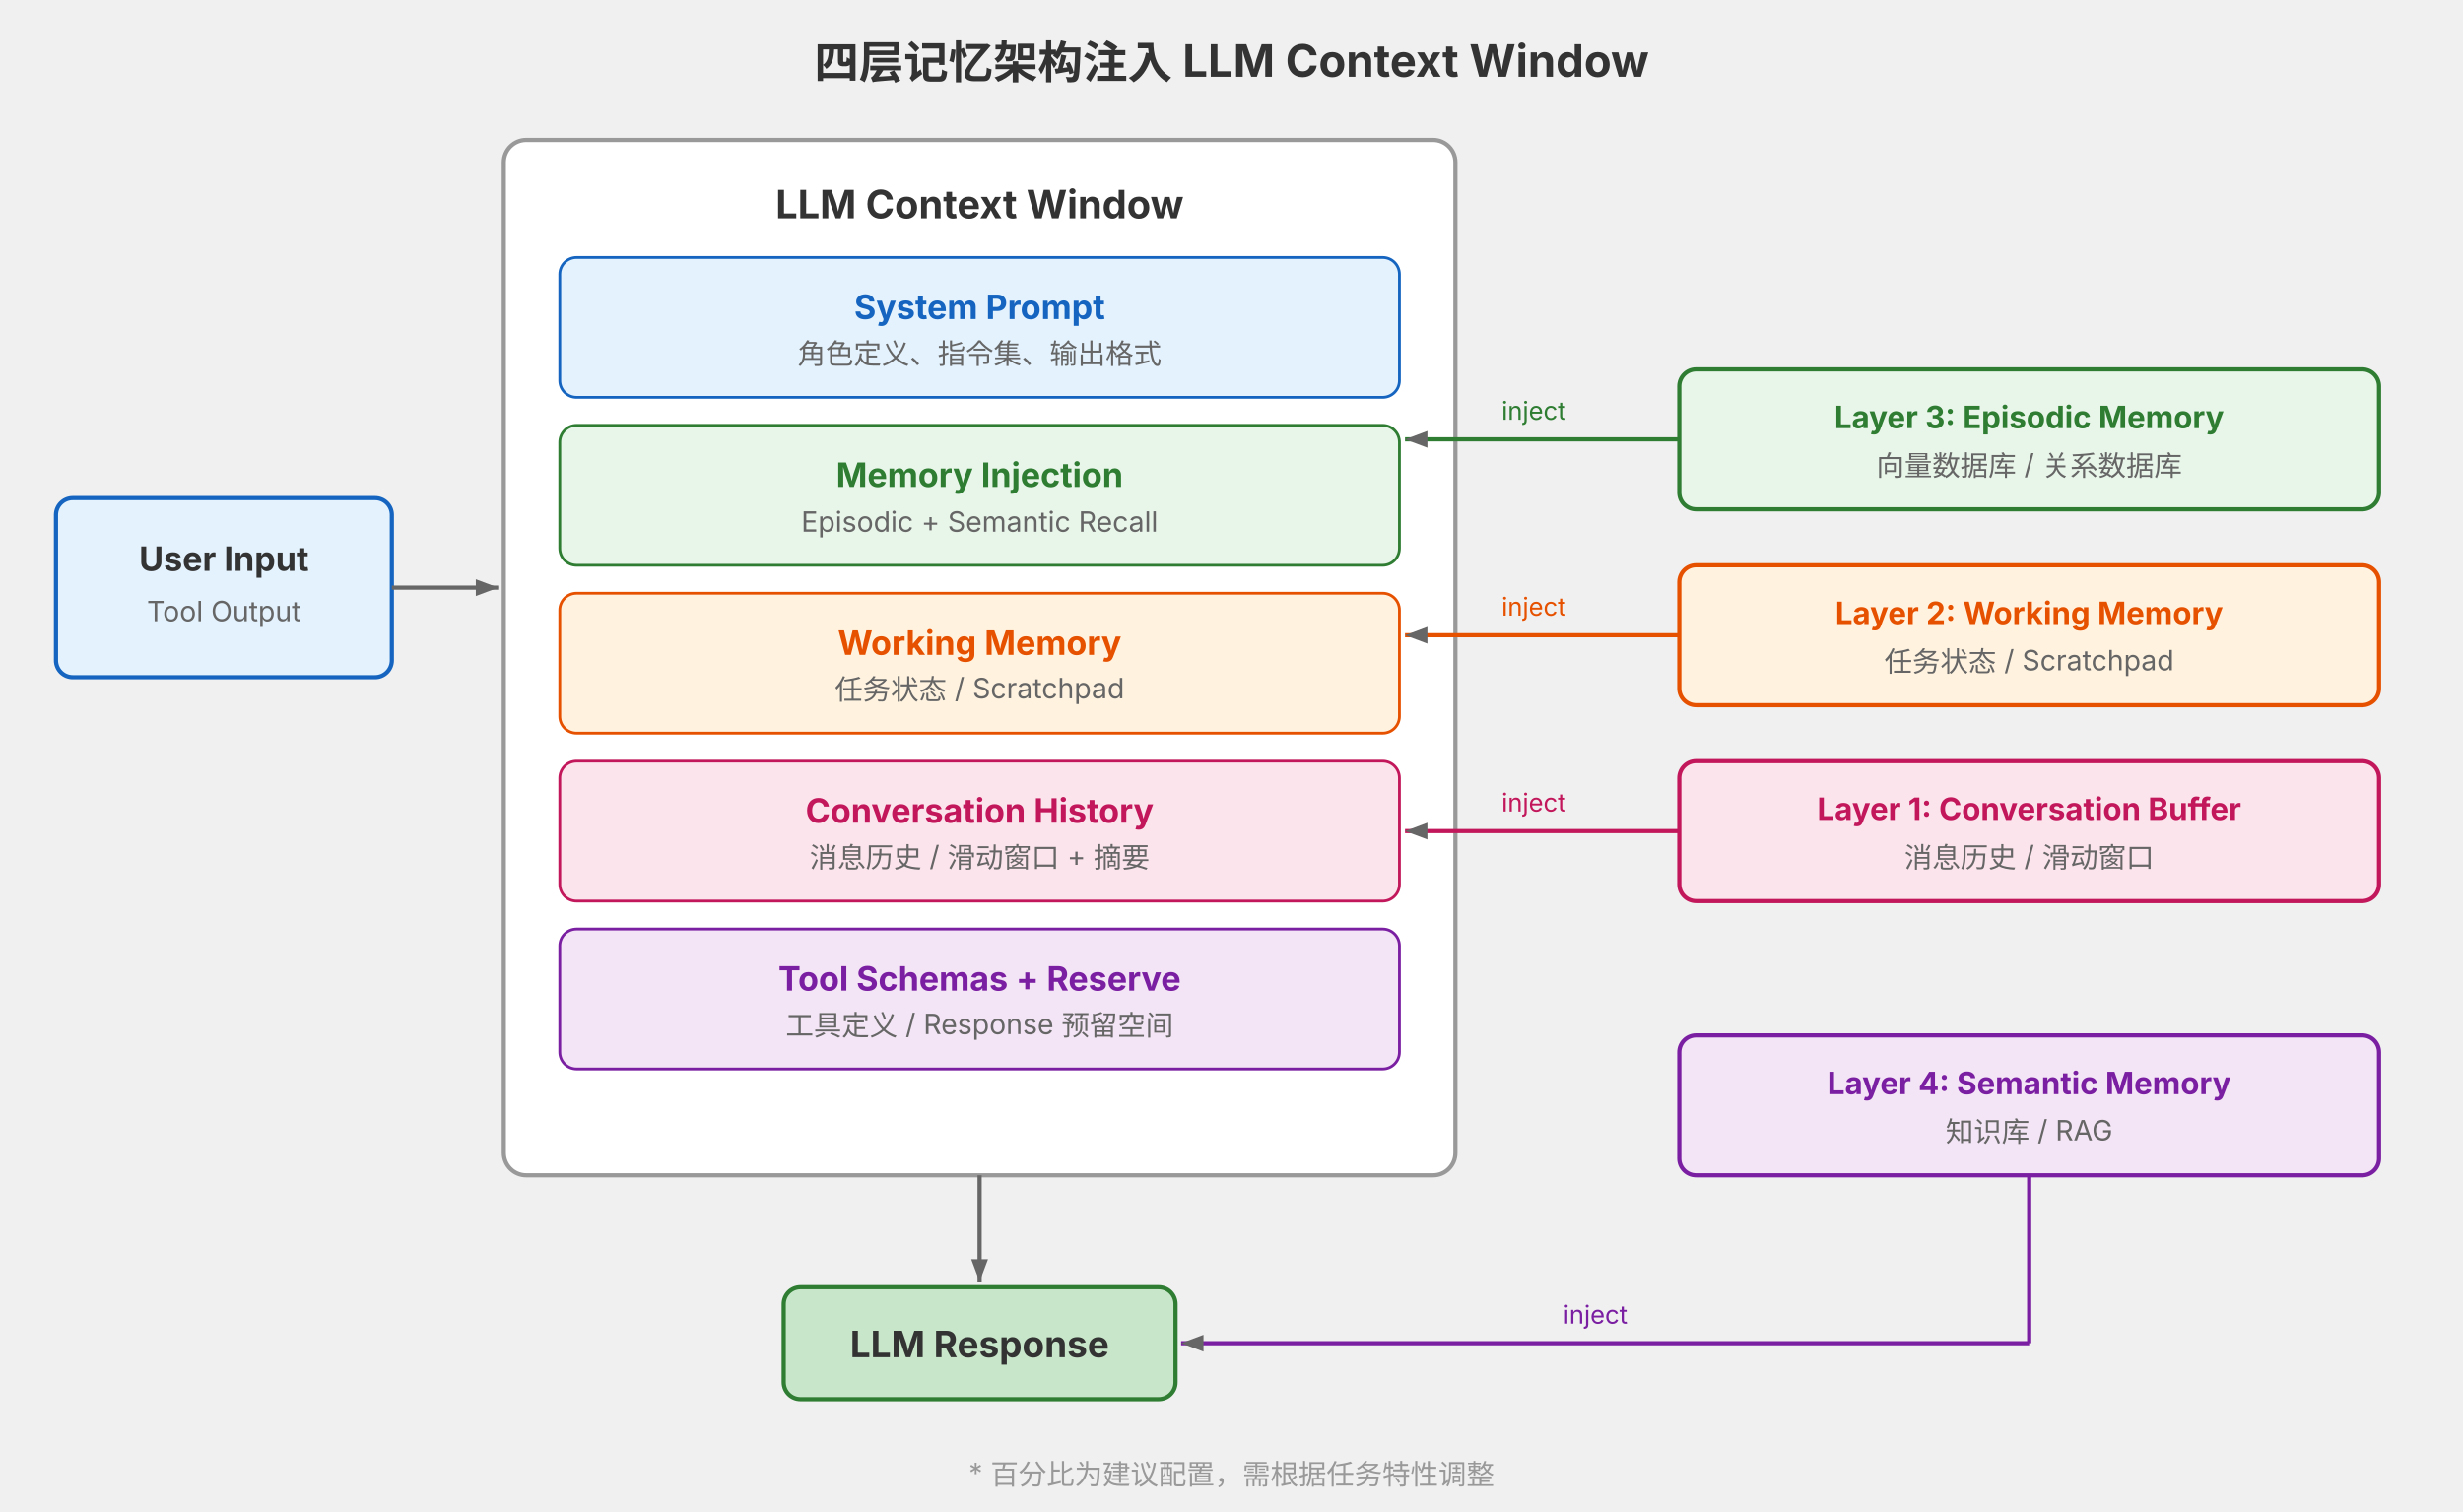
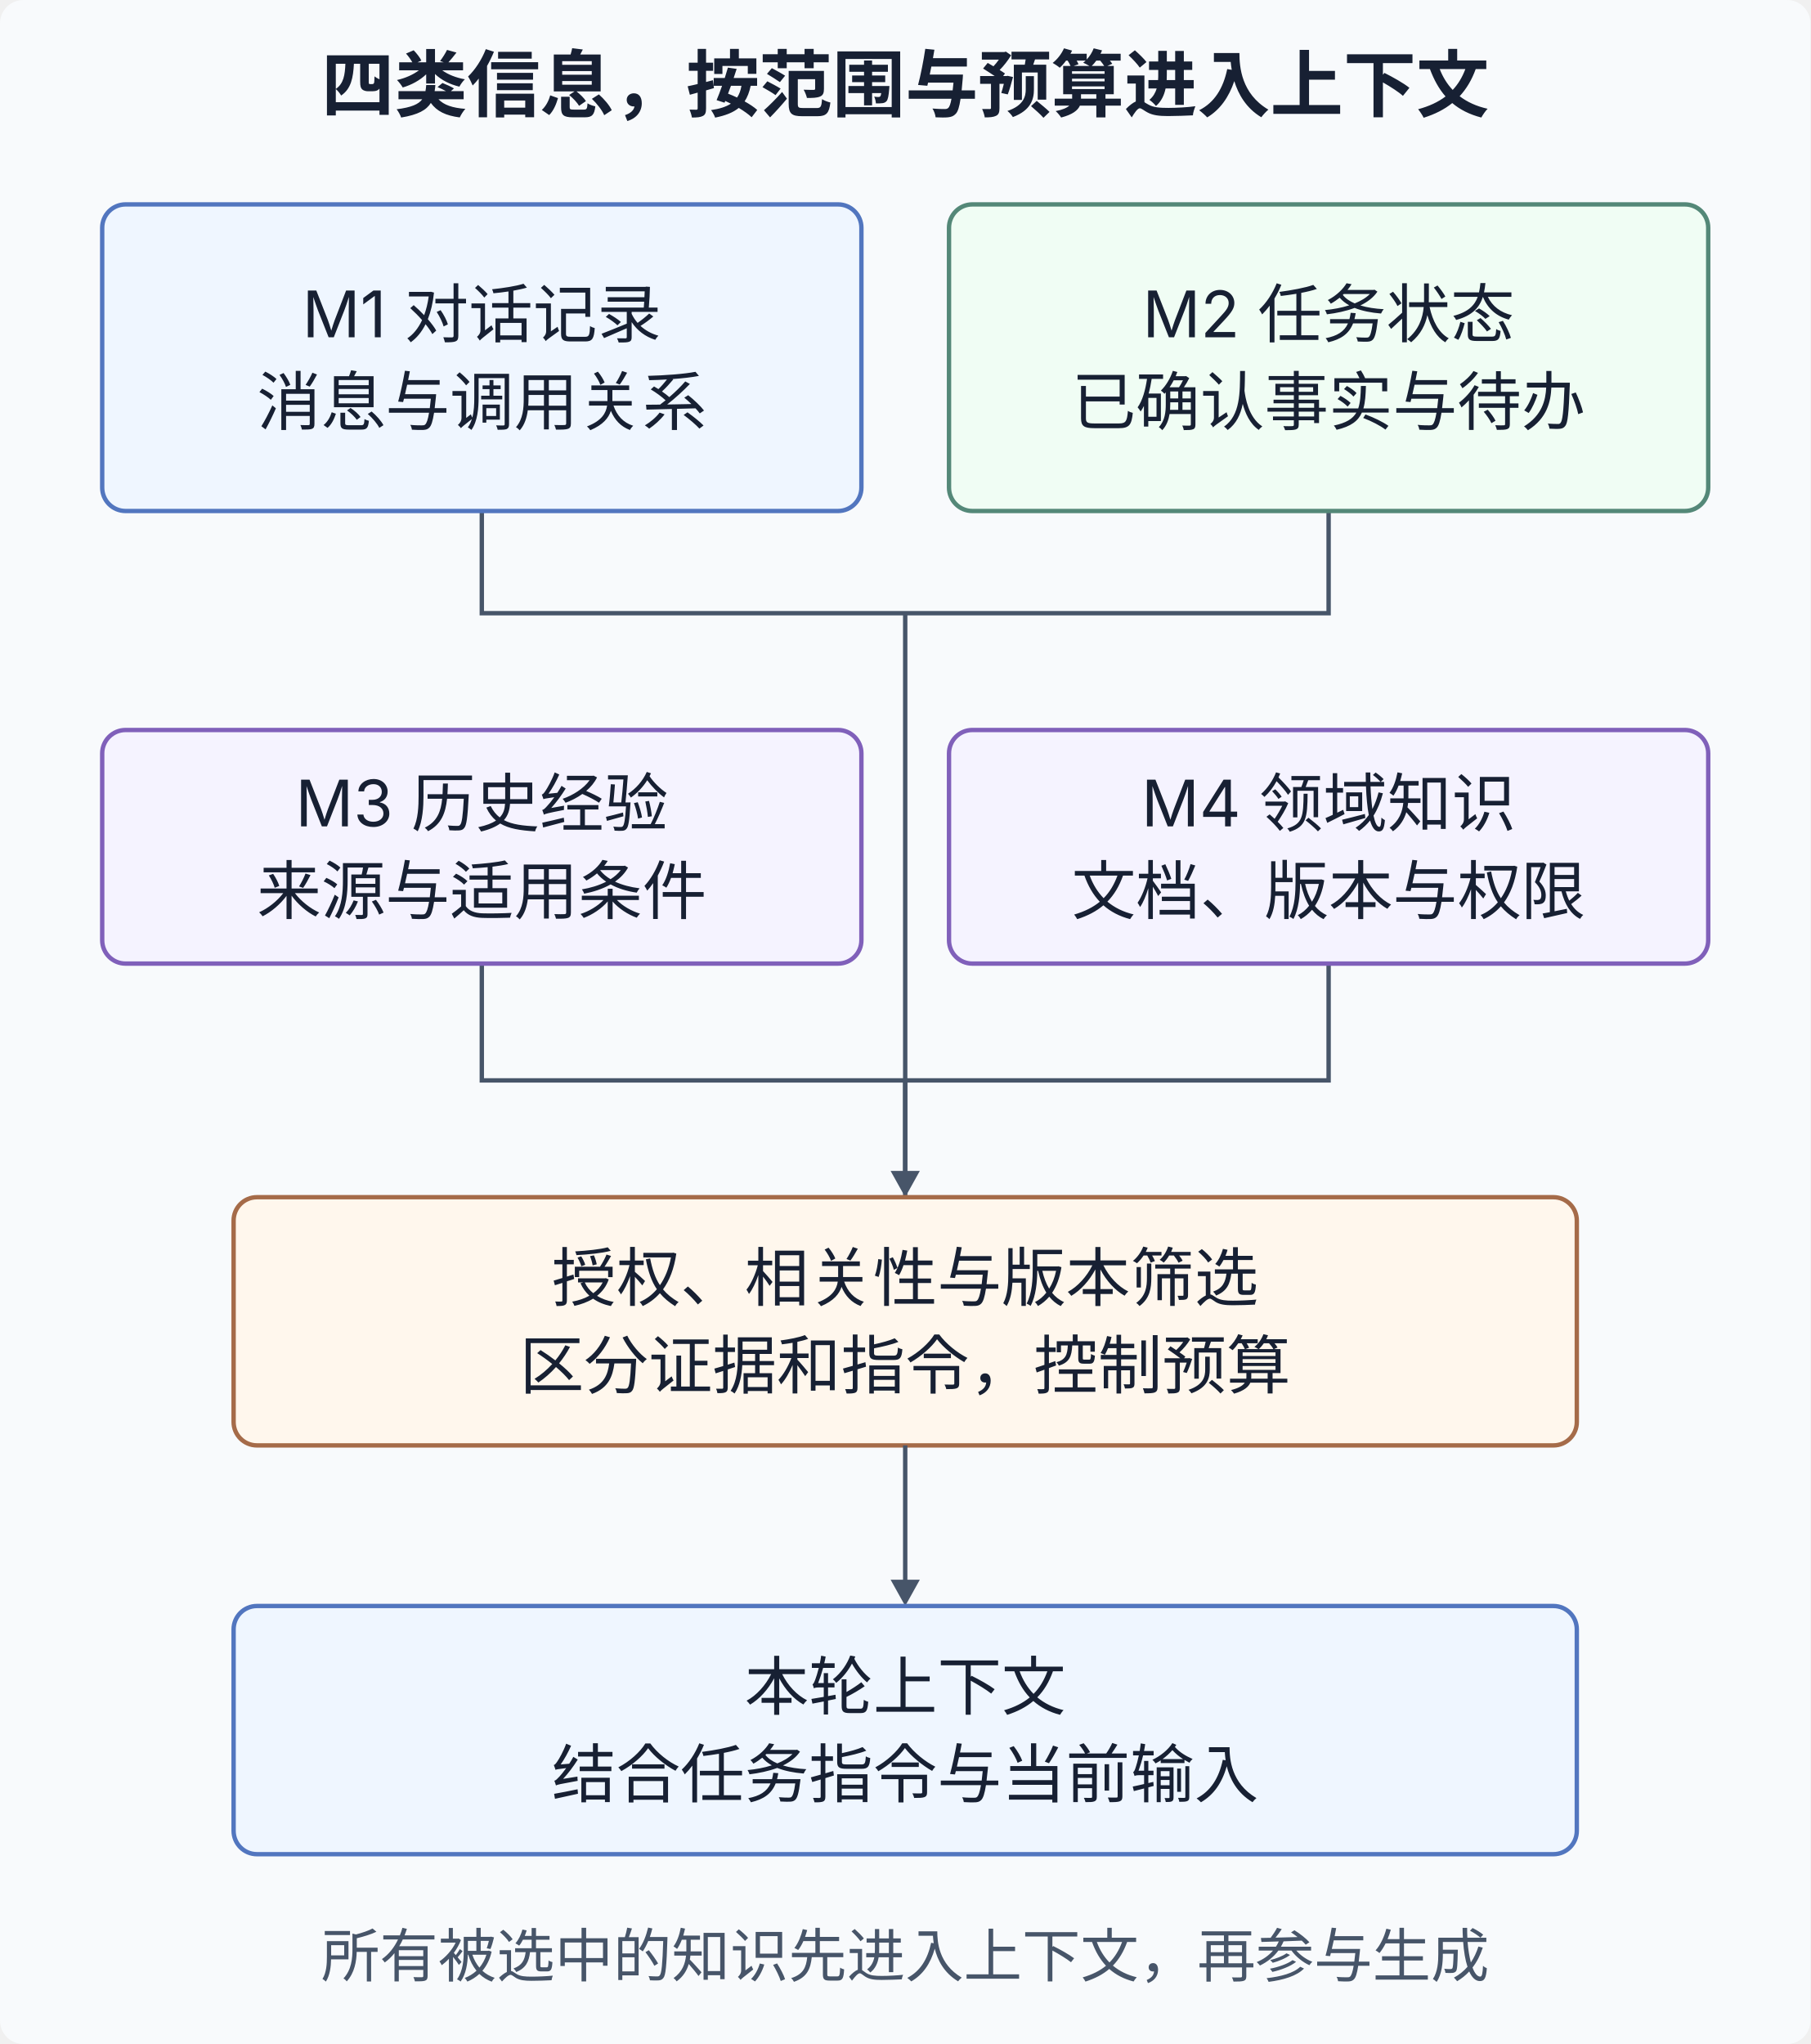
- <svg xmlns="http://www.w3.org/2000/svg" viewBox="0 0 880 540" font-family="system-ui, -apple-system, 'PingFang SC', sans-serif">
-   <text x="440" y="28" text-anchor="middle" font-size="16" font-weight="bold" fill="#333">四层记忆架构注入 LLM Context Window</text>
-   <rect x="20" y="178" width="120" height="64" rx="6" fill="#E3F2FD" stroke="#1565C0" stroke-width="1.5" />
-   <text x="80" y="204" text-anchor="middle" font-size="12" font-weight="bold" fill="#333">User Input</text>
-   <text x="80" y="222" text-anchor="middle" font-size="10" fill="#666">Tool Output</text>
-   <line x1="140" y1="210" x2="178" y2="210" stroke="#666" stroke-width="1.5" />
-   <rect x="180" y="50" width="340" height="370" rx="8" fill="white" stroke="#999" stroke-width="1.5" />
-   <text x="350" y="78" text-anchor="middle" font-size="14" font-weight="bold" fill="#333">LLM Context Window</text>
-   <rect x="200" y="92" width="300" height="50" rx="6" fill="#E3F2FD" stroke="#1565C0" stroke-width="1" />
-   <text x="350" y="114" text-anchor="middle" font-size="12" font-weight="bold" fill="#1565C0">System Prompt</text>
-   <text x="350" y="130" text-anchor="middle" font-size="10" fill="#666">角色定义、指令集、输出格式</text>
-   <rect x="200" y="152" width="300" height="50" rx="6" fill="#E8F5E9" stroke="#2E7D32" stroke-width="1" />
-   <text x="350" y="174" text-anchor="middle" font-size="12" font-weight="bold" fill="#2E7D32">Memory Injection</text>
-   <text x="350" y="190" text-anchor="middle" font-size="10" fill="#666">Episodic + Semantic Recall</text>
-   <rect x="200" y="212" width="300" height="50" rx="6" fill="#FFF3E0" stroke="#E65100" stroke-width="1" />
-   <text x="350" y="234" text-anchor="middle" font-size="12" font-weight="bold" fill="#E65100">Working Memory</text>
-   <text x="350" y="250" text-anchor="middle" font-size="10" fill="#666">任务状态 / Scratchpad</text>
-   <rect x="200" y="272" width="300" height="50" rx="6" fill="#FCE4EC" stroke="#C2185B" stroke-width="1" />
-   <text x="350" y="294" text-anchor="middle" font-size="12" font-weight="bold" fill="#C2185B">Conversation History</text>
-   <text x="350" y="310" text-anchor="middle" font-size="10" fill="#666">消息历史 / 滑动窗口 + 摘要</text>
-   <rect x="200" y="332" width="300" height="50" rx="6" fill="#F3E5F5" stroke="#7B1FA2" stroke-width="1" />
-   <text x="350" y="354" text-anchor="middle" font-size="12" font-weight="bold" fill="#7B1FA2">Tool Schemas + Reserve</text>
-   <text x="350" y="370" text-anchor="middle" font-size="10" fill="#666">工具定义 / Response 预留空间</text>
-   <rect x="600" y="132" width="250" height="50" rx="6" fill="#E8F5E9" stroke="#2E7D32" stroke-width="1.5" />
-   <text x="725" y="153" text-anchor="middle" font-size="11" font-weight="bold" fill="#2E7D32">Layer 3: Episodic Memory</text>
-   <text x="725" y="170" text-anchor="middle" font-size="10" fill="#666">向量数据库 / 关系数据库</text>
-   <line x1="600" y1="157" x2="502" y2="157" stroke="#2E7D32" stroke-width="1.5" />
-   <text x="548" y="150" text-anchor="middle" font-size="9" fill="#2E7D32">inject</text>
-   <rect x="600" y="202" width="250" height="50" rx="6" fill="#FFF3E0" stroke="#E65100" stroke-width="1.5" />
-   <text x="725" y="223" text-anchor="middle" font-size="11" font-weight="bold" fill="#E65100">Layer 2: Working Memory</text>
-   <text x="725" y="240" text-anchor="middle" font-size="10" fill="#666">任务状态 / Scratchpad</text>
-   <line x1="600" y1="227" x2="502" y2="227" stroke="#E65100" stroke-width="1.5" />
-   <text x="548" y="220" text-anchor="middle" font-size="9" fill="#E65100">inject</text>
-   <rect x="600" y="272" width="250" height="50" rx="6" fill="#FCE4EC" stroke="#C2185B" stroke-width="1.5" />
-   <text x="725" y="293" text-anchor="middle" font-size="11" font-weight="bold" fill="#C2185B">Layer 1: Conversation Buffer</text>
-   <text x="725" y="310" text-anchor="middle" font-size="10" fill="#666">消息历史 / 滑动窗口</text>
-   <line x1="600" y1="297" x2="502" y2="297" stroke="#C2185B" stroke-width="1.5" />
-   <text x="548" y="290" text-anchor="middle" font-size="9" fill="#C2185B">inject</text>
-   <rect x="600" y="370" width="250" height="50" rx="6" fill="#F3E5F5" stroke="#7B1FA2" stroke-width="1.5" />
-   <text x="725" y="391" text-anchor="middle" font-size="11" font-weight="bold" fill="#7B1FA2">Layer 4: Semantic Memory</text>
-   <text x="725" y="408" text-anchor="middle" font-size="10" fill="#666">知识库 / RAG</text>
-   <line x1="350" y1="420" x2="350" y2="458" stroke="#666" stroke-width="1.5" />
-   <rect x="280" y="460" width="140" height="40" rx="6" fill="#C8E6C9" stroke="#2E7D32" stroke-width="1.5" />
-   <text x="350" y="485" text-anchor="middle" font-size="13" font-weight="bold" fill="#333">LLM Response</text>
-   <line x1="725" y1="420" x2="725" y2="480" stroke="#7B1FA2" stroke-width="1.5" />
-   <line x1="725" y1="480" x2="422" y2="480" stroke="#7B1FA2" stroke-width="1.5" />
-   <text x="570" y="473" text-anchor="middle" font-size="9" fill="#7B1FA2">inject</text>
-   <text x="440" y="530" text-anchor="middle" font-size="10" fill="#999">* 百分比为建议配置，需根据任务特性调整</text>
-   <polygon points="178,210 170,213 170,207" fill="#666" />
-   <polygon points="502,157 510,154 510,160" fill="#666" />
-   <polygon points="502,227 510,224 510,230" fill="#666" />
-   <polygon points="502,297 510,294 510,300" fill="#666" />
-   <polygon points="350,458 347,450 353,450" fill="#666" />
-   <polygon points="422,480 430,477 430,483" fill="#666" />
+ <svg xmlns="http://www.w3.org/2000/svg" width="620" height="700" viewBox="0 0 620 700" font-family="system-ui, -apple-system, 'PingFang SC', sans-serif">
+   <rect x="0" y="0" width="620" height="700" rx="8" fill="#f8fafc" />
+   <text x="310" y="38" text-anchor="middle" font-size="25" font-weight="700" fill="#172033">四类信息，按范围与预算进入上下文</text>
+   <path d="M165 175V210H455V175" fill="none" stroke="#475569" stroke-width="1.5" />
+   <path d="M165 330V370H455V330" fill="none" stroke="#475569" stroke-width="1.5" />
+   <path d="M310 210V410" fill="none" stroke="#475569" stroke-width="1.5" />
+   <path d="M310 370V402" fill="none" stroke="#475569" stroke-width="1.5" />
+   <polygon points="310,410 305,401 315,401" fill="#475569" />
+   <rect x="35" y="70" width="260" height="105" rx="8" fill="#eff6ff" stroke="#5276bf" stroke-width="1.5" />
+   <text x="165.0" y="115.5" text-anchor="middle" font-size="22" fill="#172033">M1 对话记录</text>
+   <text x="165.0" y="145.5" text-anchor="middle" font-size="22" fill="#172033">消息与调用关系</text>
+   <rect x="325" y="70" width="260" height="105" rx="8" fill="#f0fdf4" stroke="#548878" stroke-width="1.5" />
+   <text x="455.0" y="115.5" text-anchor="middle" font-size="22" fill="#172033">M2 任务状态</text>
+   <text x="455.0" y="145.5" text-anchor="middle" font-size="22" fill="#172033">已确认事实与待办</text>
+   <rect x="35" y="250" width="260" height="80" rx="8" fill="#f5f3ff" stroke="#8060ba" stroke-width="1.5" />
+   <text x="165.0" y="283.0" text-anchor="middle" font-size="22" fill="#172033">M3 历史经验</text>
+   <text x="165.0" y="313.0" text-anchor="middle" font-size="22" fill="#172033">来源与适用条件</text>
+   <rect x="325" y="250" width="260" height="80" rx="8" fill="#f5f3ff" stroke="#8060ba" stroke-width="1.5" />
+   <text x="455.0" y="283.0" text-anchor="middle" font-size="22" fill="#172033">M4 领域知识</text>
+   <text x="455.0" y="313.0" text-anchor="middle" font-size="22" fill="#172033">文档、版本与权限</text>
+   <rect x="80" y="410" width="460" height="85" rx="8" fill="#fff7ed" stroke="#a56b49" stroke-width="1.5" />
+   <text x="310.0" y="445.5" text-anchor="middle" font-size="22" fill="#172033">授权、相关性与版本筛选</text>
+   <text x="310.0" y="475.5" text-anchor="middle" font-size="22" fill="#172033">区分证据和指令，控制预算</text>
+   <path d="M310 495V542" fill="none" stroke="#475569" stroke-width="1.5" />
+   <polygon points="310,550 305,541 315,541" fill="#475569" />
+   <rect x="80" y="550" width="460" height="85" rx="8" fill="#eff6ff" stroke="#5276bf" stroke-width="1.5" />
+   <text x="310.0" y="585.5" text-anchor="middle" font-size="22" fill="#172033">本轮上下文</text>
+   <text x="310.0" y="615.5" text-anchor="middle" font-size="22" fill="#172033">结合任务指令与当前输入</text>
+   <text x="310" y="677" text-anchor="middle" font-size="20" fill="#475569">所有被选中的知识先进入上下文，再参与生成</text>
</svg>
